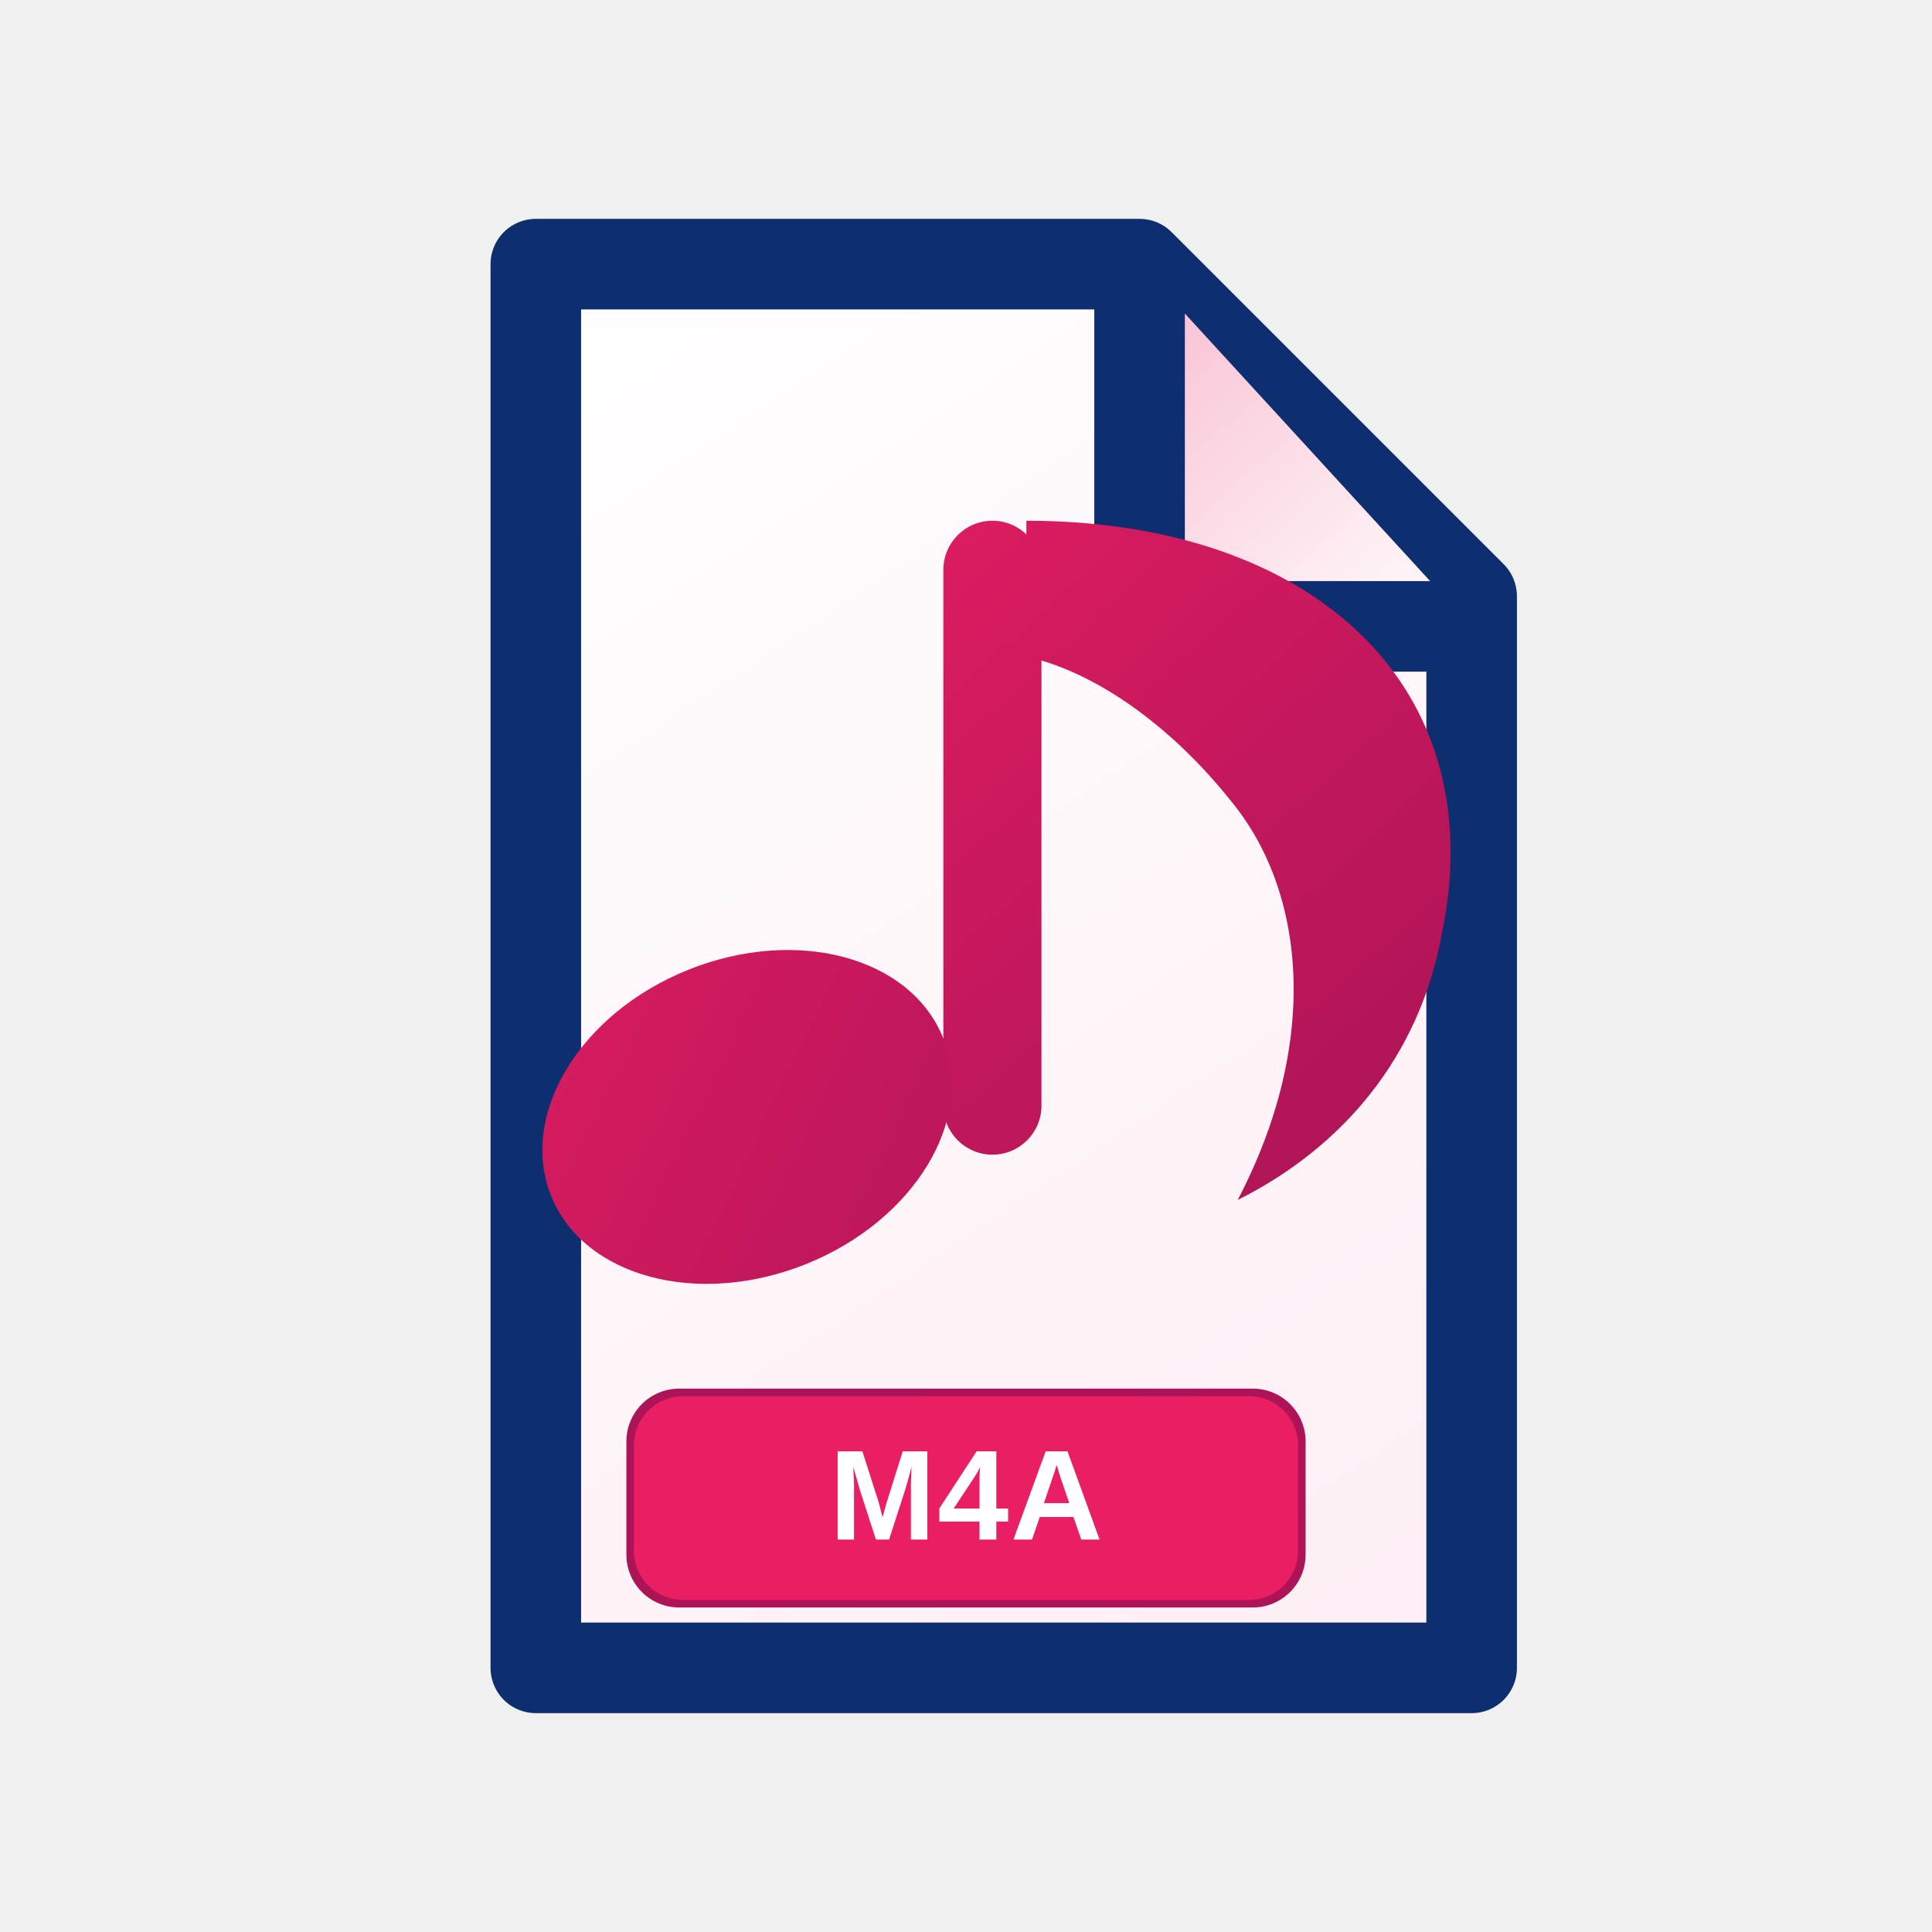
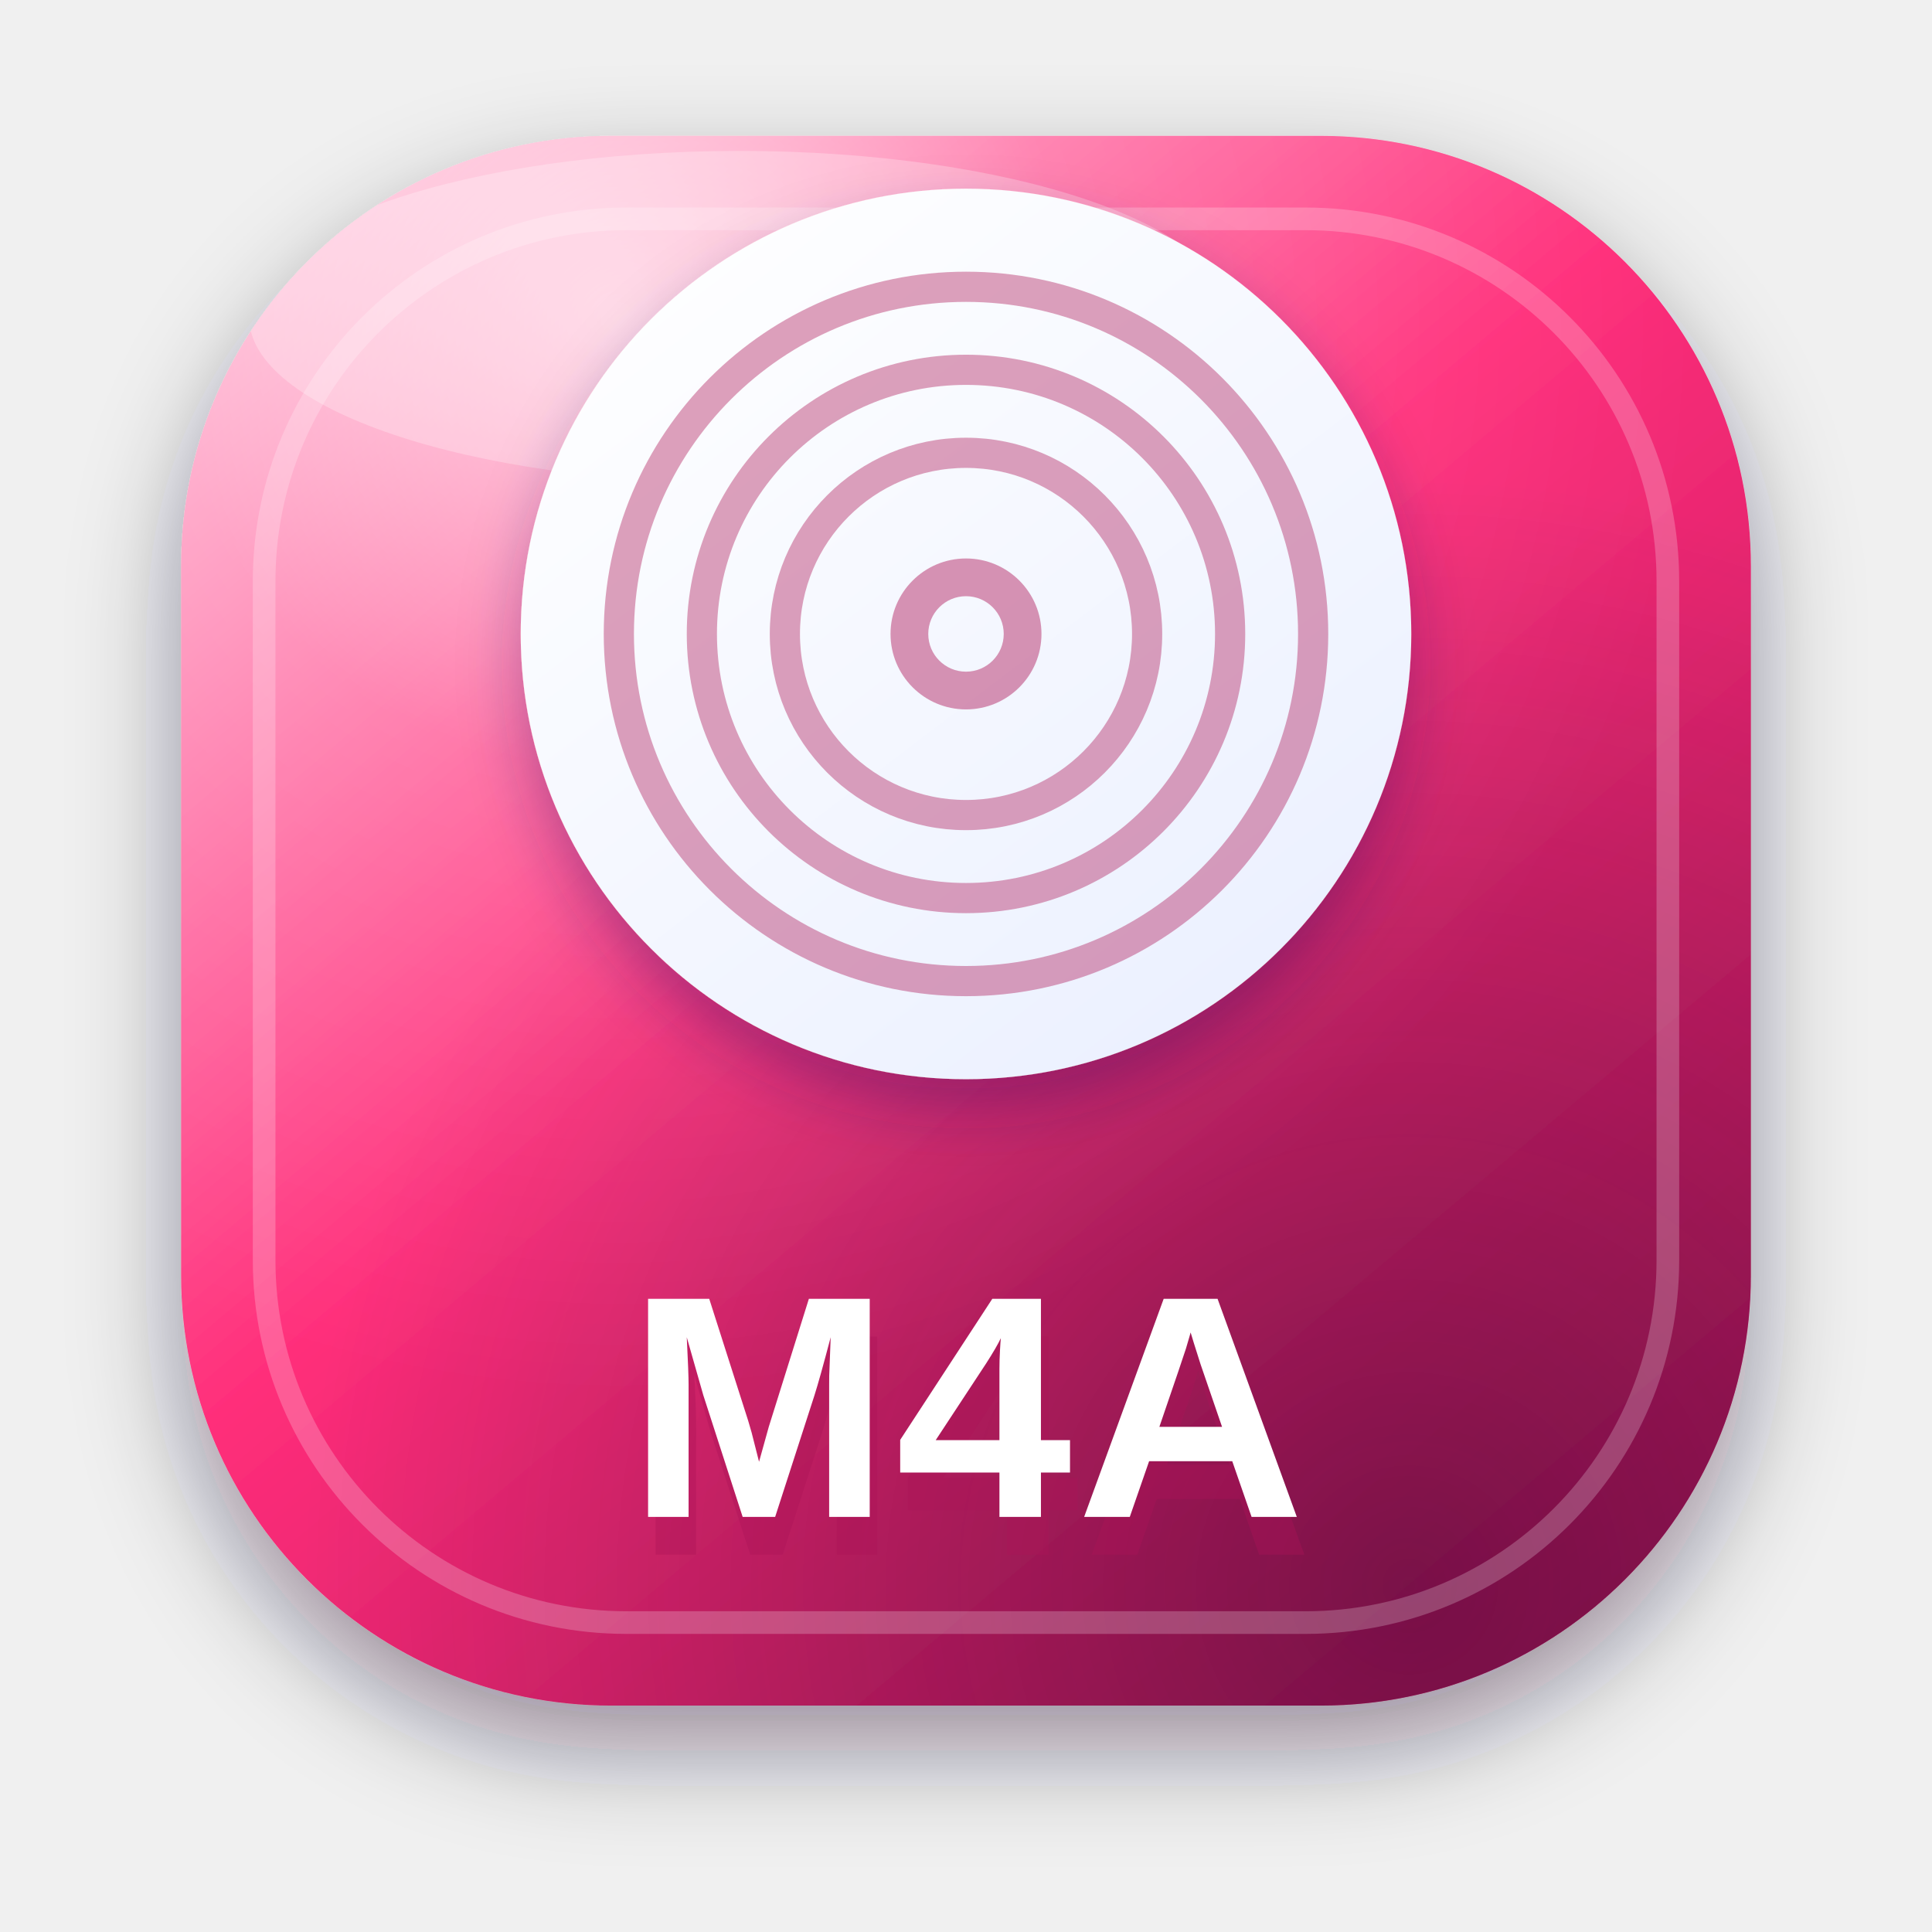
<svg xmlns="http://www.w3.org/2000/svg" viewBox="0 0 512 512">
  <defs>
-     <linearGradient id="paper-m4a" x1="142" y1="70" x2="390" y2="442" gradientUnits="userSpaceOnUse">
-       <stop offset="0" stop-color="#ffffff" />
-       <stop offset="1" stop-color="#FDEEF4" />
-     </linearGradient>
-     <linearGradient id="fold-m4a" x1="302" y1="70" x2="390" y2="166" gradientUnits="userSpaceOnUse">
-       <stop offset="0" stop-color="#F8BBD0" />
-       <stop offset="1" stop-color="#ffffff" />
-     </linearGradient>
-     <linearGradient id="note-m4a" x1="168" y1="140" x2="340" y2="330" gradientUnits="userSpaceOnUse">
-       <stop offset="0" stop-color="#E91E63" />
+     <linearGradient id="body-m4a" x1="0.08" y1="0" x2="0.92" y2="1">
+       <stop offset="0" stop-color="#FFC2DA" />
+       <stop offset="0.45" stop-color="#FF2E7A" />
      <stop offset="1" stop-color="#AD1457" />
    </linearGradient>
+     <radialGradient id="shade-m4a" cx="0.78" cy="0.92" r="0.7">
+       <stop offset="0" stop-color="#1a0628" stop-opacity="0.42" />
+       <stop offset="1" stop-color="#1a0628" stop-opacity="0" />
+     </radialGradient>
+     <radialGradient id="gloss-m4a" cx="0.28" cy="0.12" r="0.68">
+       <stop offset="0" stop-color="#ffffff" stop-opacity="0.58" />
+       <stop offset="0.42" stop-color="#ffffff" stop-opacity="0.12" />
+       <stop offset="1" stop-color="#ffffff" stop-opacity="0" />
+     </radialGradient>
+     <linearGradient id="mark-m4a" x1="150" y1="70" x2="340" y2="320" gradientUnits="userSpaceOnUse">
+       <stop offset="0" stop-color="#ffffff" />
+       <stop offset="1" stop-color="#E8EEFF" />
+     </linearGradient>
+     <clipPath id="tile-m4a">
+       <rect x="48" y="36" width="416" height="416" rx="114" />
+     </clipPath>
+     <filter id="lift-m4a" x="-18%" y="-8%" width="136%" height="140%">
+       <feDropShadow dx="0" dy="12" stdDeviation="14" flood-color="#1a0628" flood-opacity="0.4" />
+     </filter>
+     <filter id="markShadow-m4a" x="-30%" y="-20%" width="160%" height="160%">
+       <feDropShadow dx="0" dy="8" stdDeviation="8" flood-color="#2a0860" flood-opacity="0.32" />
+     </filter>
  </defs>
-   <path d="M142 70h160l88 88v284H142z" fill="url(#paper-m4a)" stroke="#0d2f6f" stroke-width="24" stroke-linejoin="round" />
-   <path d="M302 70v96h88" fill="url(#fold-m4a)" stroke="#0d2f6f" stroke-width="24" stroke-linejoin="round" />
-   <g fill="url(#note-m4a)">
-     <path d="M272 138 C348 138 396 182 382 248 C376 280 356 304 328 318              C350 276 346 236 326 212 C310 192 290 178 272 174 Z" />
-     <rect x="250" y="138" width="26" height="168" rx="13" />
-     <ellipse cx="198" cy="296" rx="56" ry="42" transform="rotate(-22 198 296)" />
+   <g filter="url(#lift-m4a)">
+     <rect x="48" y="36" width="416" height="416" rx="114" fill="url(#body-m4a)" />
  </g>
-   <rect x="166" y="368" width="180" height="58" rx="14" fill="#AD1457" />
-   <rect x="168" y="370" width="176" height="54" rx="13" fill="#E91E63" />
-   <text x="256" y="408" text-anchor="middle" font-family="Arial, Helvetica, sans-serif" font-size="34" font-weight="800" letter-spacing="0.4" fill="#ffffff">M4A</text>
+   <g clip-path="url(#tile-m4a)">
+     <rect x="48" y="36" width="416" height="416" fill="url(#shade-m4a)" />
+     <rect x="48" y="36" width="416" height="416" fill="url(#gloss-m4a)" />
+     <ellipse cx="196" cy="84" rx="130" ry="44" fill="#ffffff" fill-opacity="0.26" />
+     <rect x="70" y="58" width="372" height="372" rx="96" fill="none" stroke="#ffffff" stroke-opacity="0.22" stroke-width="6" />
+   </g>
+   <g filter="url(#markShadow-m4a)">
+     <circle cx="256" cy="168" r="118" fill="url(#mark-m4a)" />
+     <g fill="none" stroke="#AD1457" stroke-opacity="0.4">
+       <circle cx="256" cy="168" r="92" stroke-width="8" />
+       <circle cx="256" cy="168" r="70" stroke-width="8" />
+       <circle cx="256" cy="168" r="48" stroke-width="8" />
+     </g>
+     <circle cx="256" cy="168" r="20" fill="#AD1457" fill-opacity="0.45" />
+     <circle cx="256" cy="168" r="10" fill="url(#mark-m4a)" />
+   </g>
+   <text x="258" y="412" text-anchor="middle" font-family="Arial Black, Arial, Helvetica, sans-serif" font-size="84" font-weight="800" letter-spacing="1.2" fill="#AD1457" fill-opacity="0.38">M4A</text>
+   <text x="256" y="402" text-anchor="middle" font-family="Arial Black, Arial, Helvetica, sans-serif" font-size="84" font-weight="800" letter-spacing="1.2" fill="#ffffff">M4A</text>
</svg>
